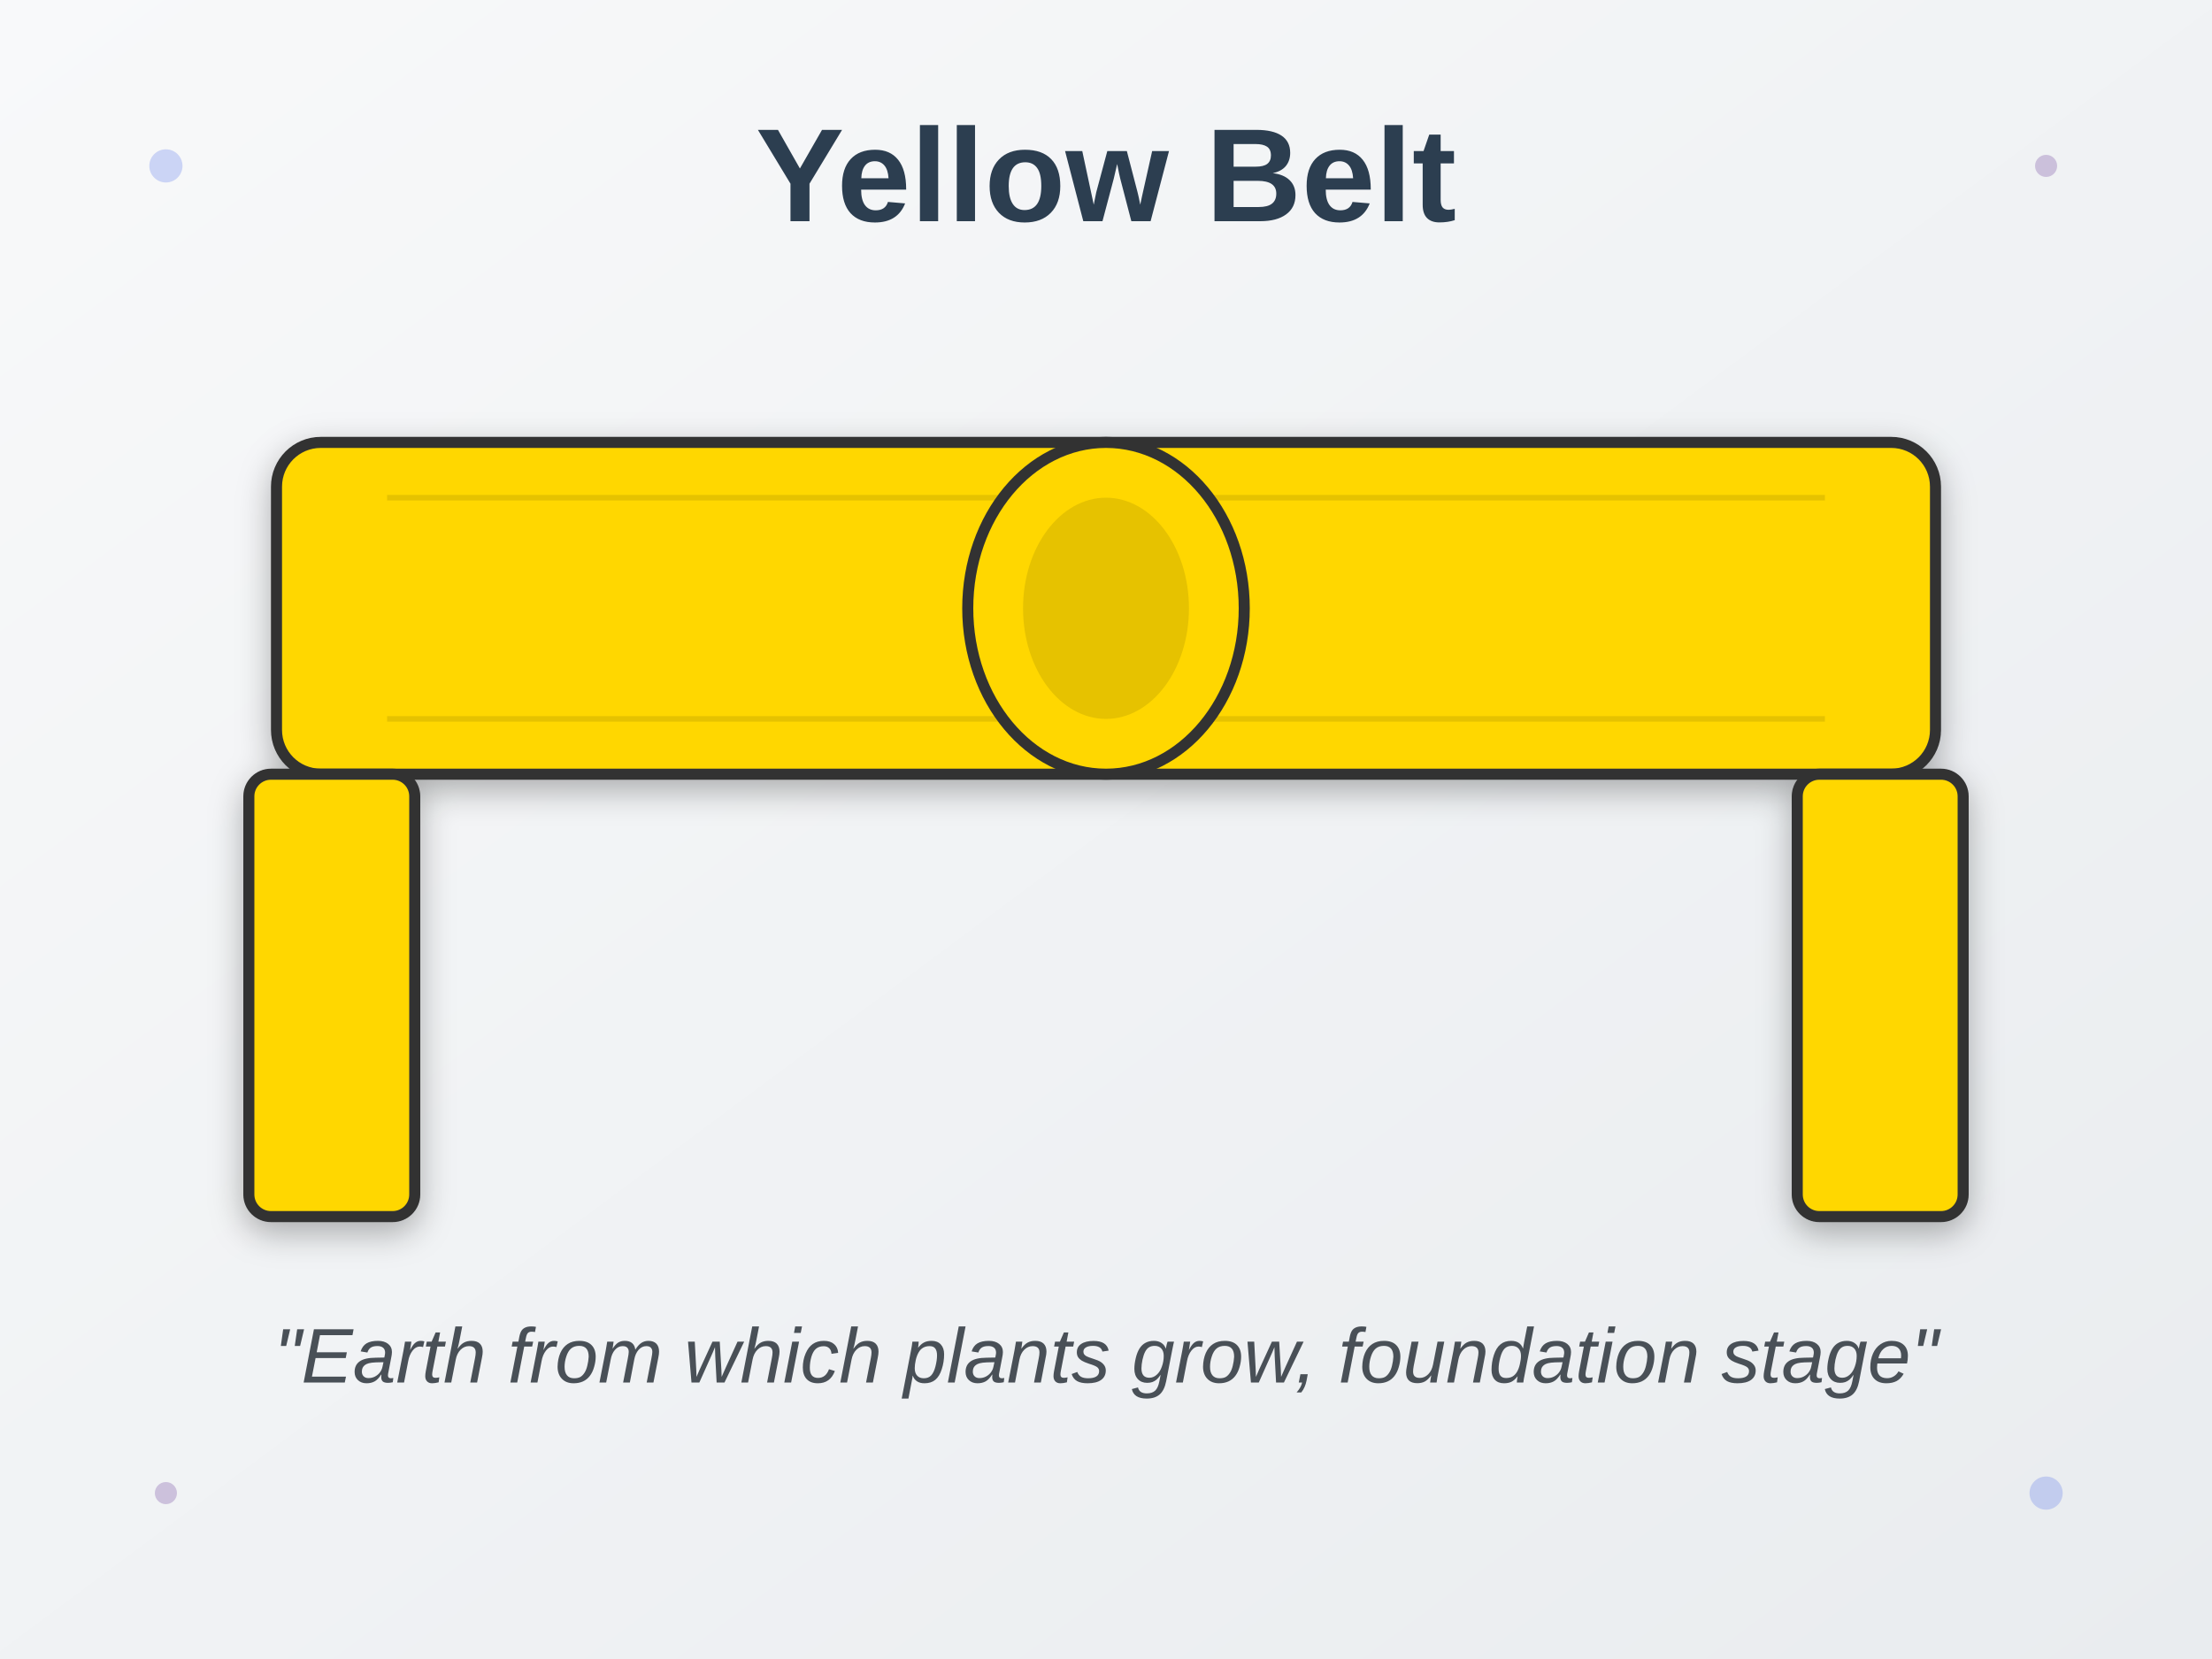
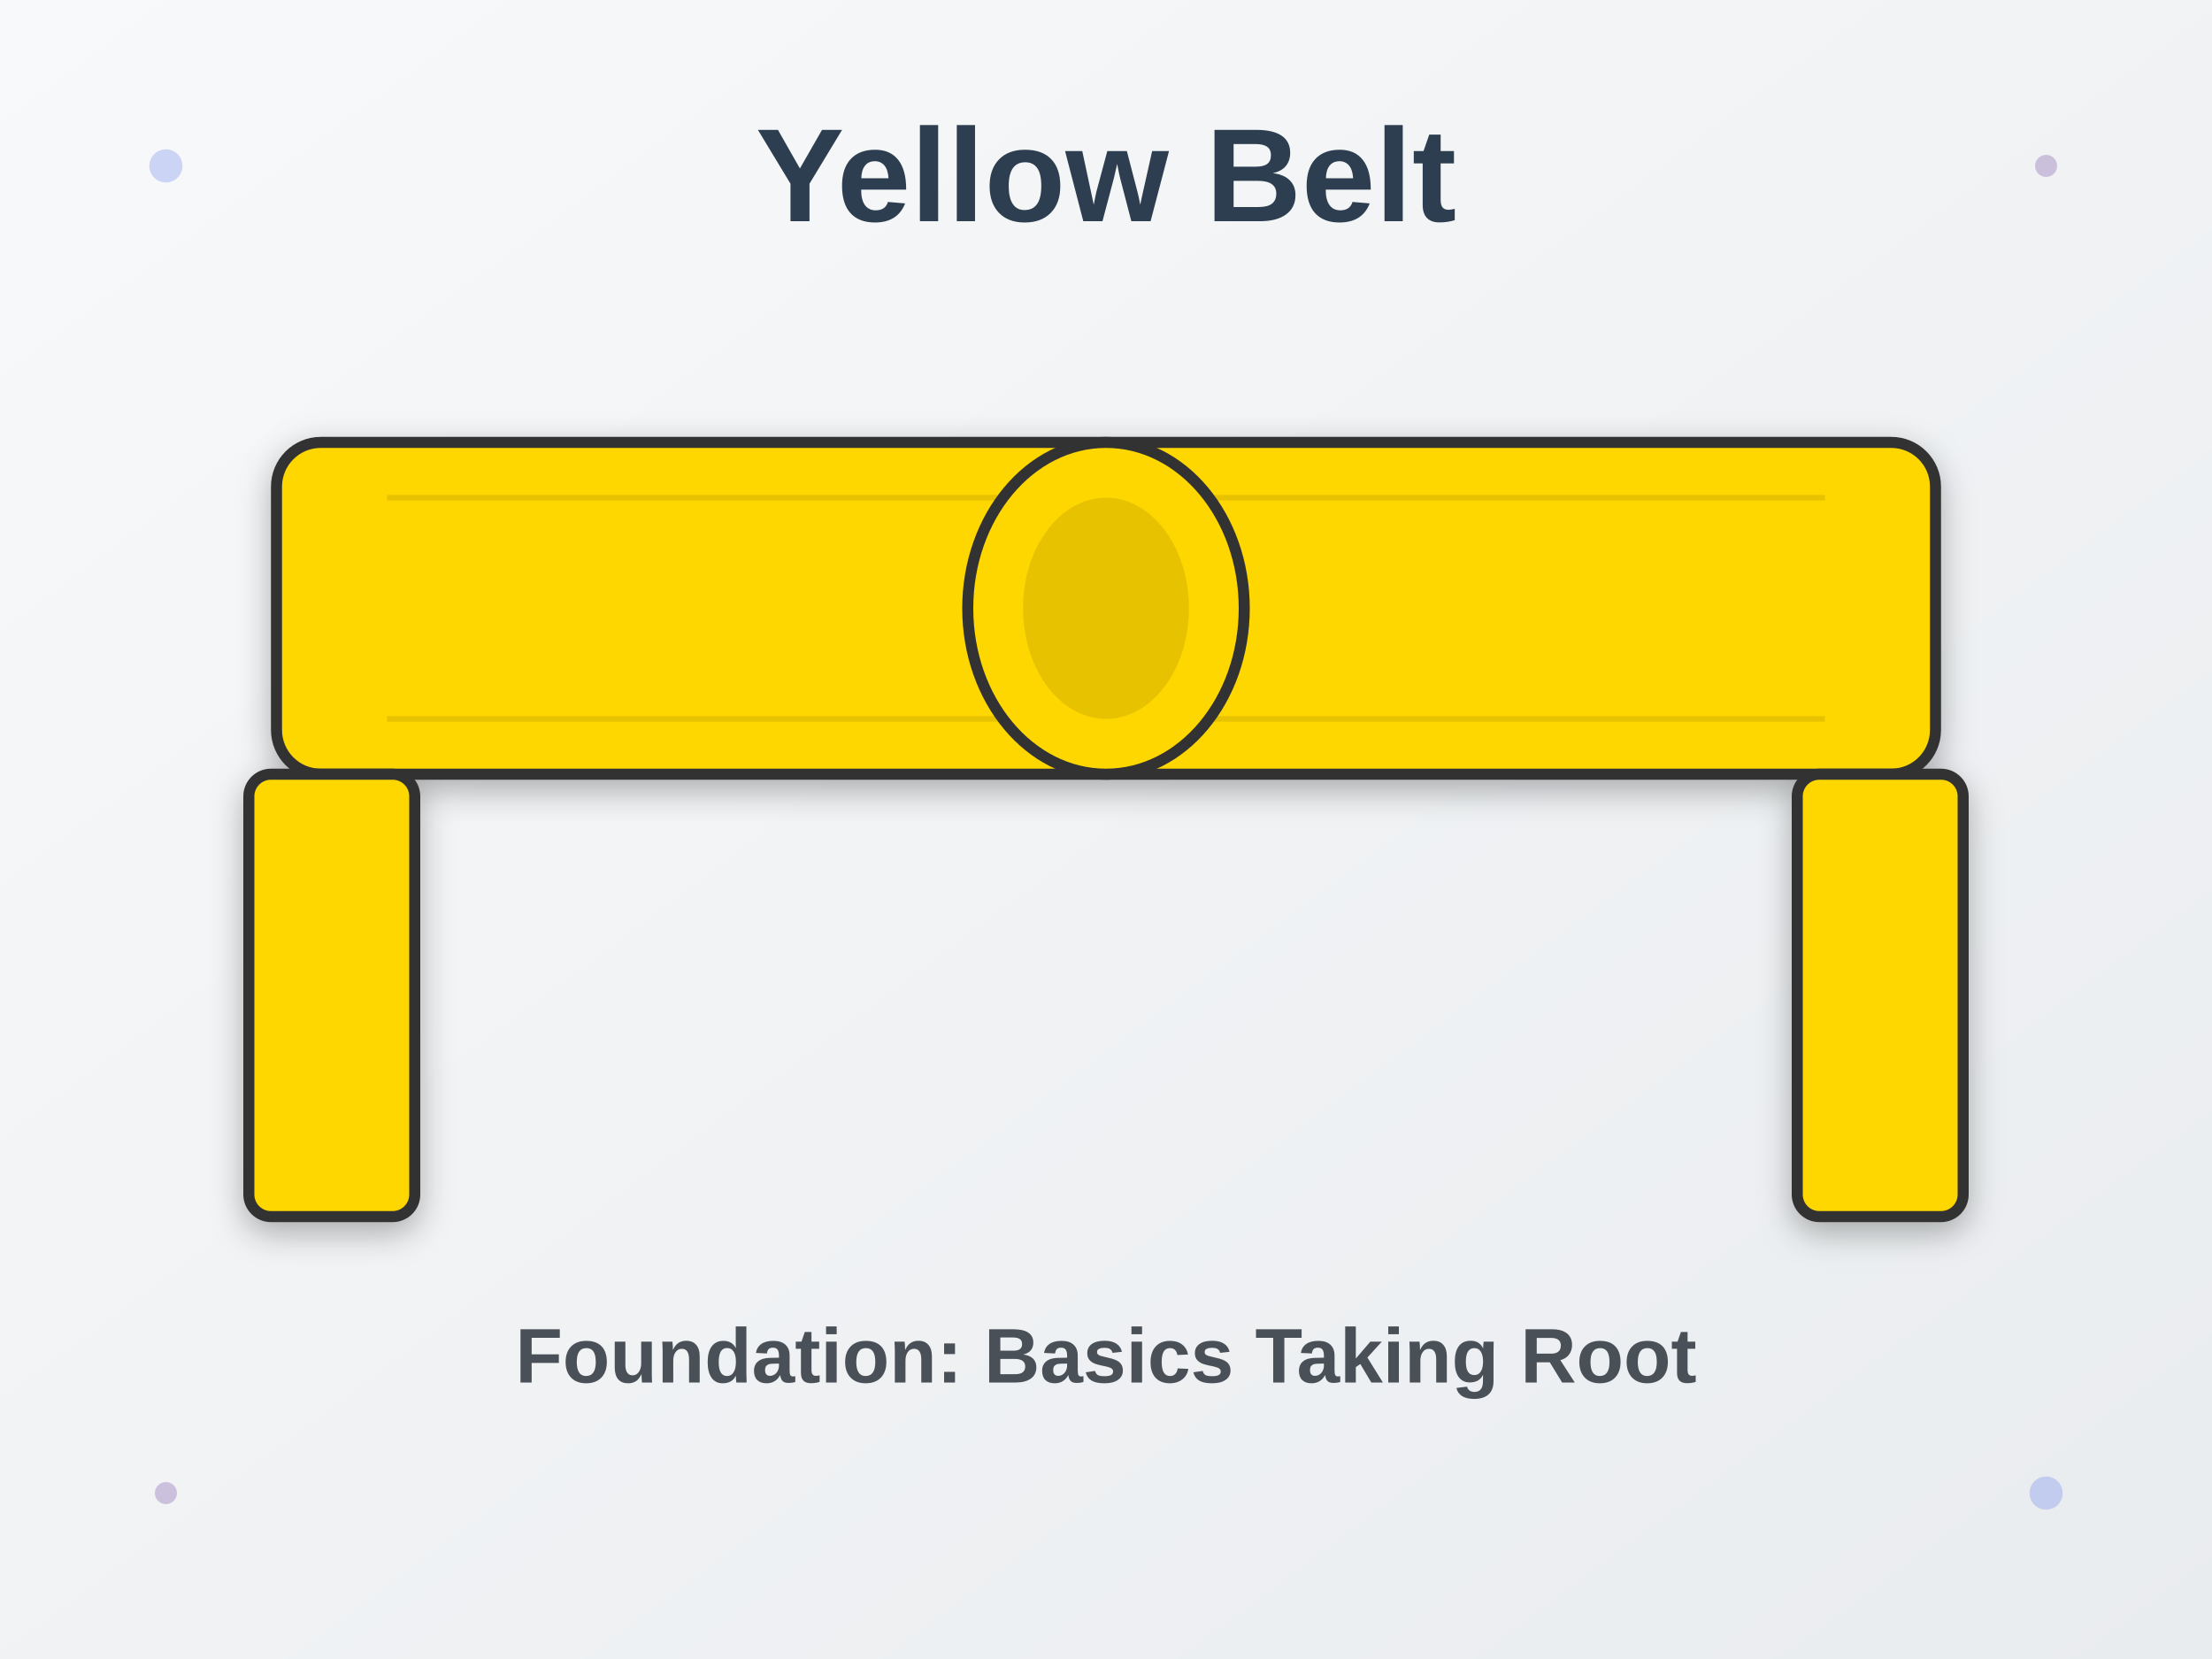
<svg xmlns="http://www.w3.org/2000/svg" viewBox="0 0 400 300" width="400" height="300">
  <defs>
    <linearGradient id="bgGrad" x1="0%" y1="0%" x2="100%" y2="100%">
      <stop offset="0%" style="stop-color:#f8f9fa;stop-opacity:1" />
      <stop offset="100%" style="stop-color:#e9ecef;stop-opacity:1" />
    </linearGradient>
    <filter id="shadow">
      <feDropShadow dx="0" dy="2" stdDeviation="3" flood-opacity="0.3" />
    </filter>
  </defs>
  <rect width="400" height="300" fill="url(#bgGrad)" />
  <g id="belt" filter="url(#shadow)">
    <rect x="50" y="80" width="300" height="60" rx="8" fill="#FFD700" stroke="#333" stroke-width="2" />
    <line x1="70" y1="90" x2="330" y2="90" stroke="rgba(0,0,0,0.1)" stroke-width="1" />
    <line x1="70" y1="130" x2="330" y2="130" stroke="rgba(0,0,0,0.1)" stroke-width="1" />
    <rect x="45" y="140" width="30" height="80" rx="4" fill="#FFD700" stroke="#333" stroke-width="2" />
    <rect x="325" y="140" width="30" height="80" rx="4" fill="#FFD700" stroke="#333" stroke-width="2" />
    <ellipse cx="200" cy="110" rx="25" ry="30" fill="#FFD700" stroke="#333" stroke-width="2" />
    <ellipse cx="200" cy="110" rx="15" ry="20" fill="rgba(0,0,0,0.1)" />
  </g>
  <text x="200" y="40" font-family="Arial, sans-serif" font-size="24" font-weight="bold" fill="#2c3e50" text-anchor="middle">Yellow Belt</text>
-   <text x="200" y="250" font-family="Arial, sans-serif" font-size="14" fill="#495057" text-anchor="middle" font-style="italic">"Earth from which plants grow, foundation stage"</text>
+   <text x="200" y="250" font-family="Arial, sans-serif" font-size="14" fill="#495057" text-anchor="middle" font-weight="bold">Foundation: Basics Taking Root</text>
  <circle cx="30" cy="30" r="3" fill="#667eea" opacity="0.3" />
  <circle cx="370" cy="270" r="3" fill="#667eea" opacity="0.3" />
  <circle cx="370" cy="30" r="2" fill="#764ba2" opacity="0.3" />
  <circle cx="30" cy="270" r="2" fill="#764ba2" opacity="0.3" />
</svg>
